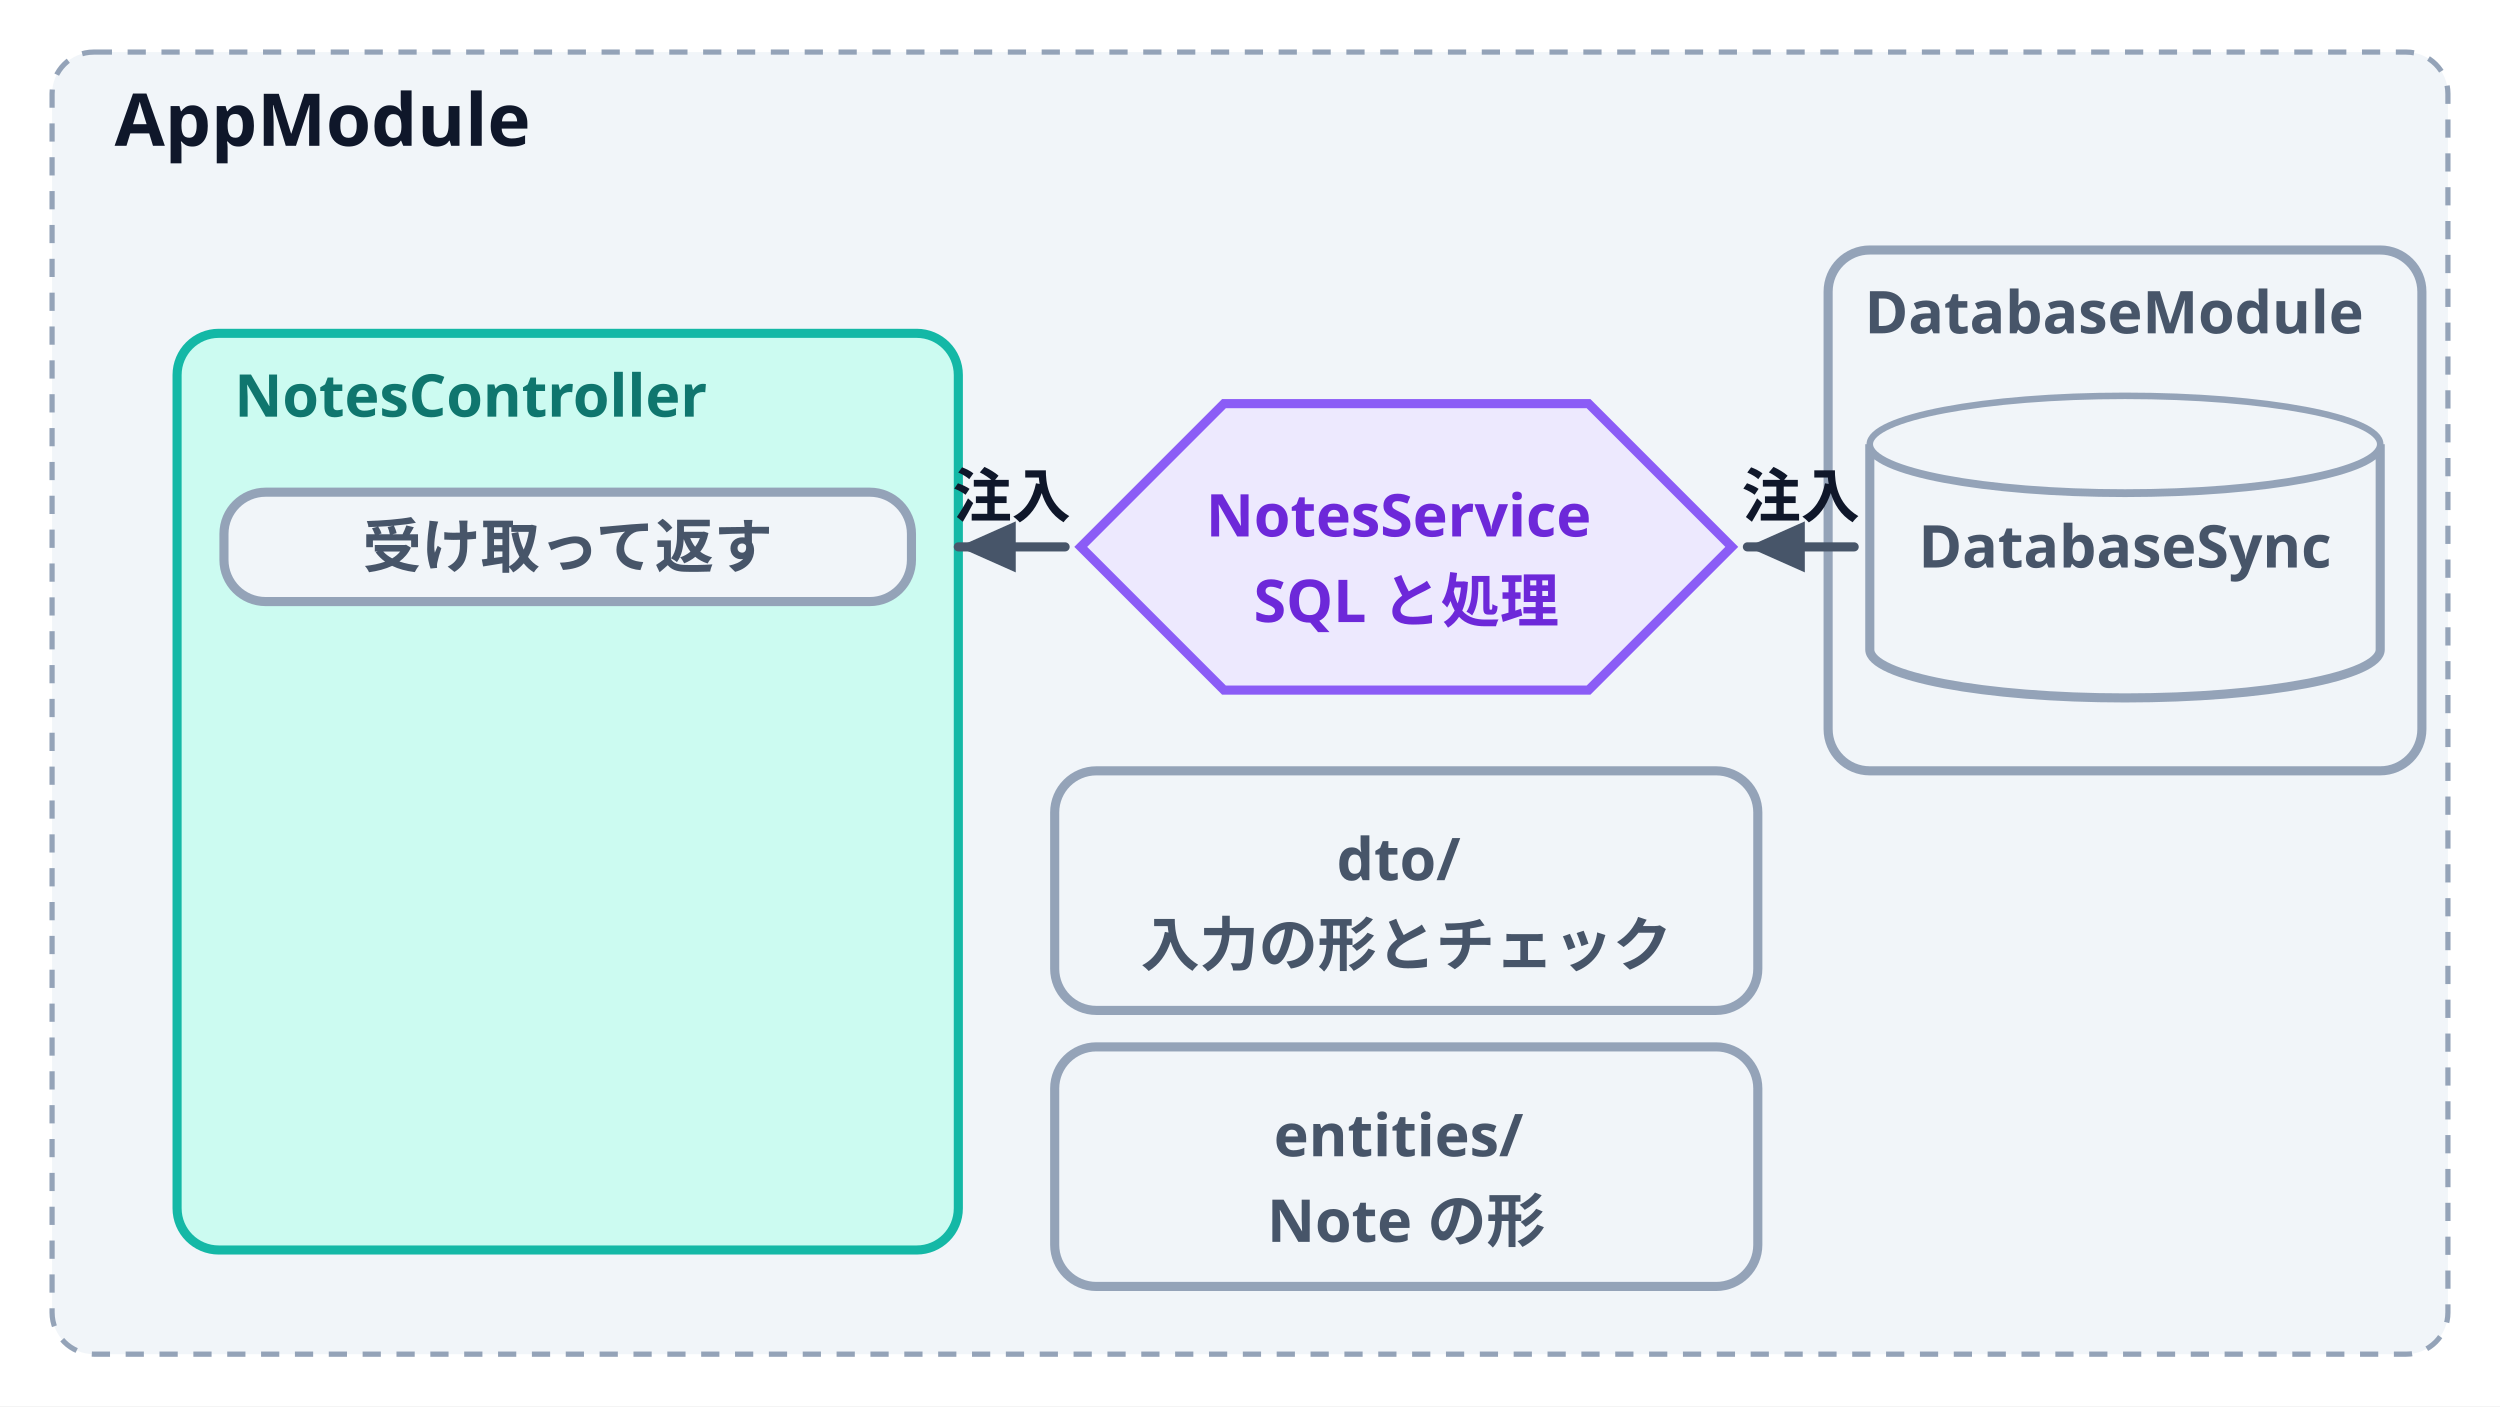
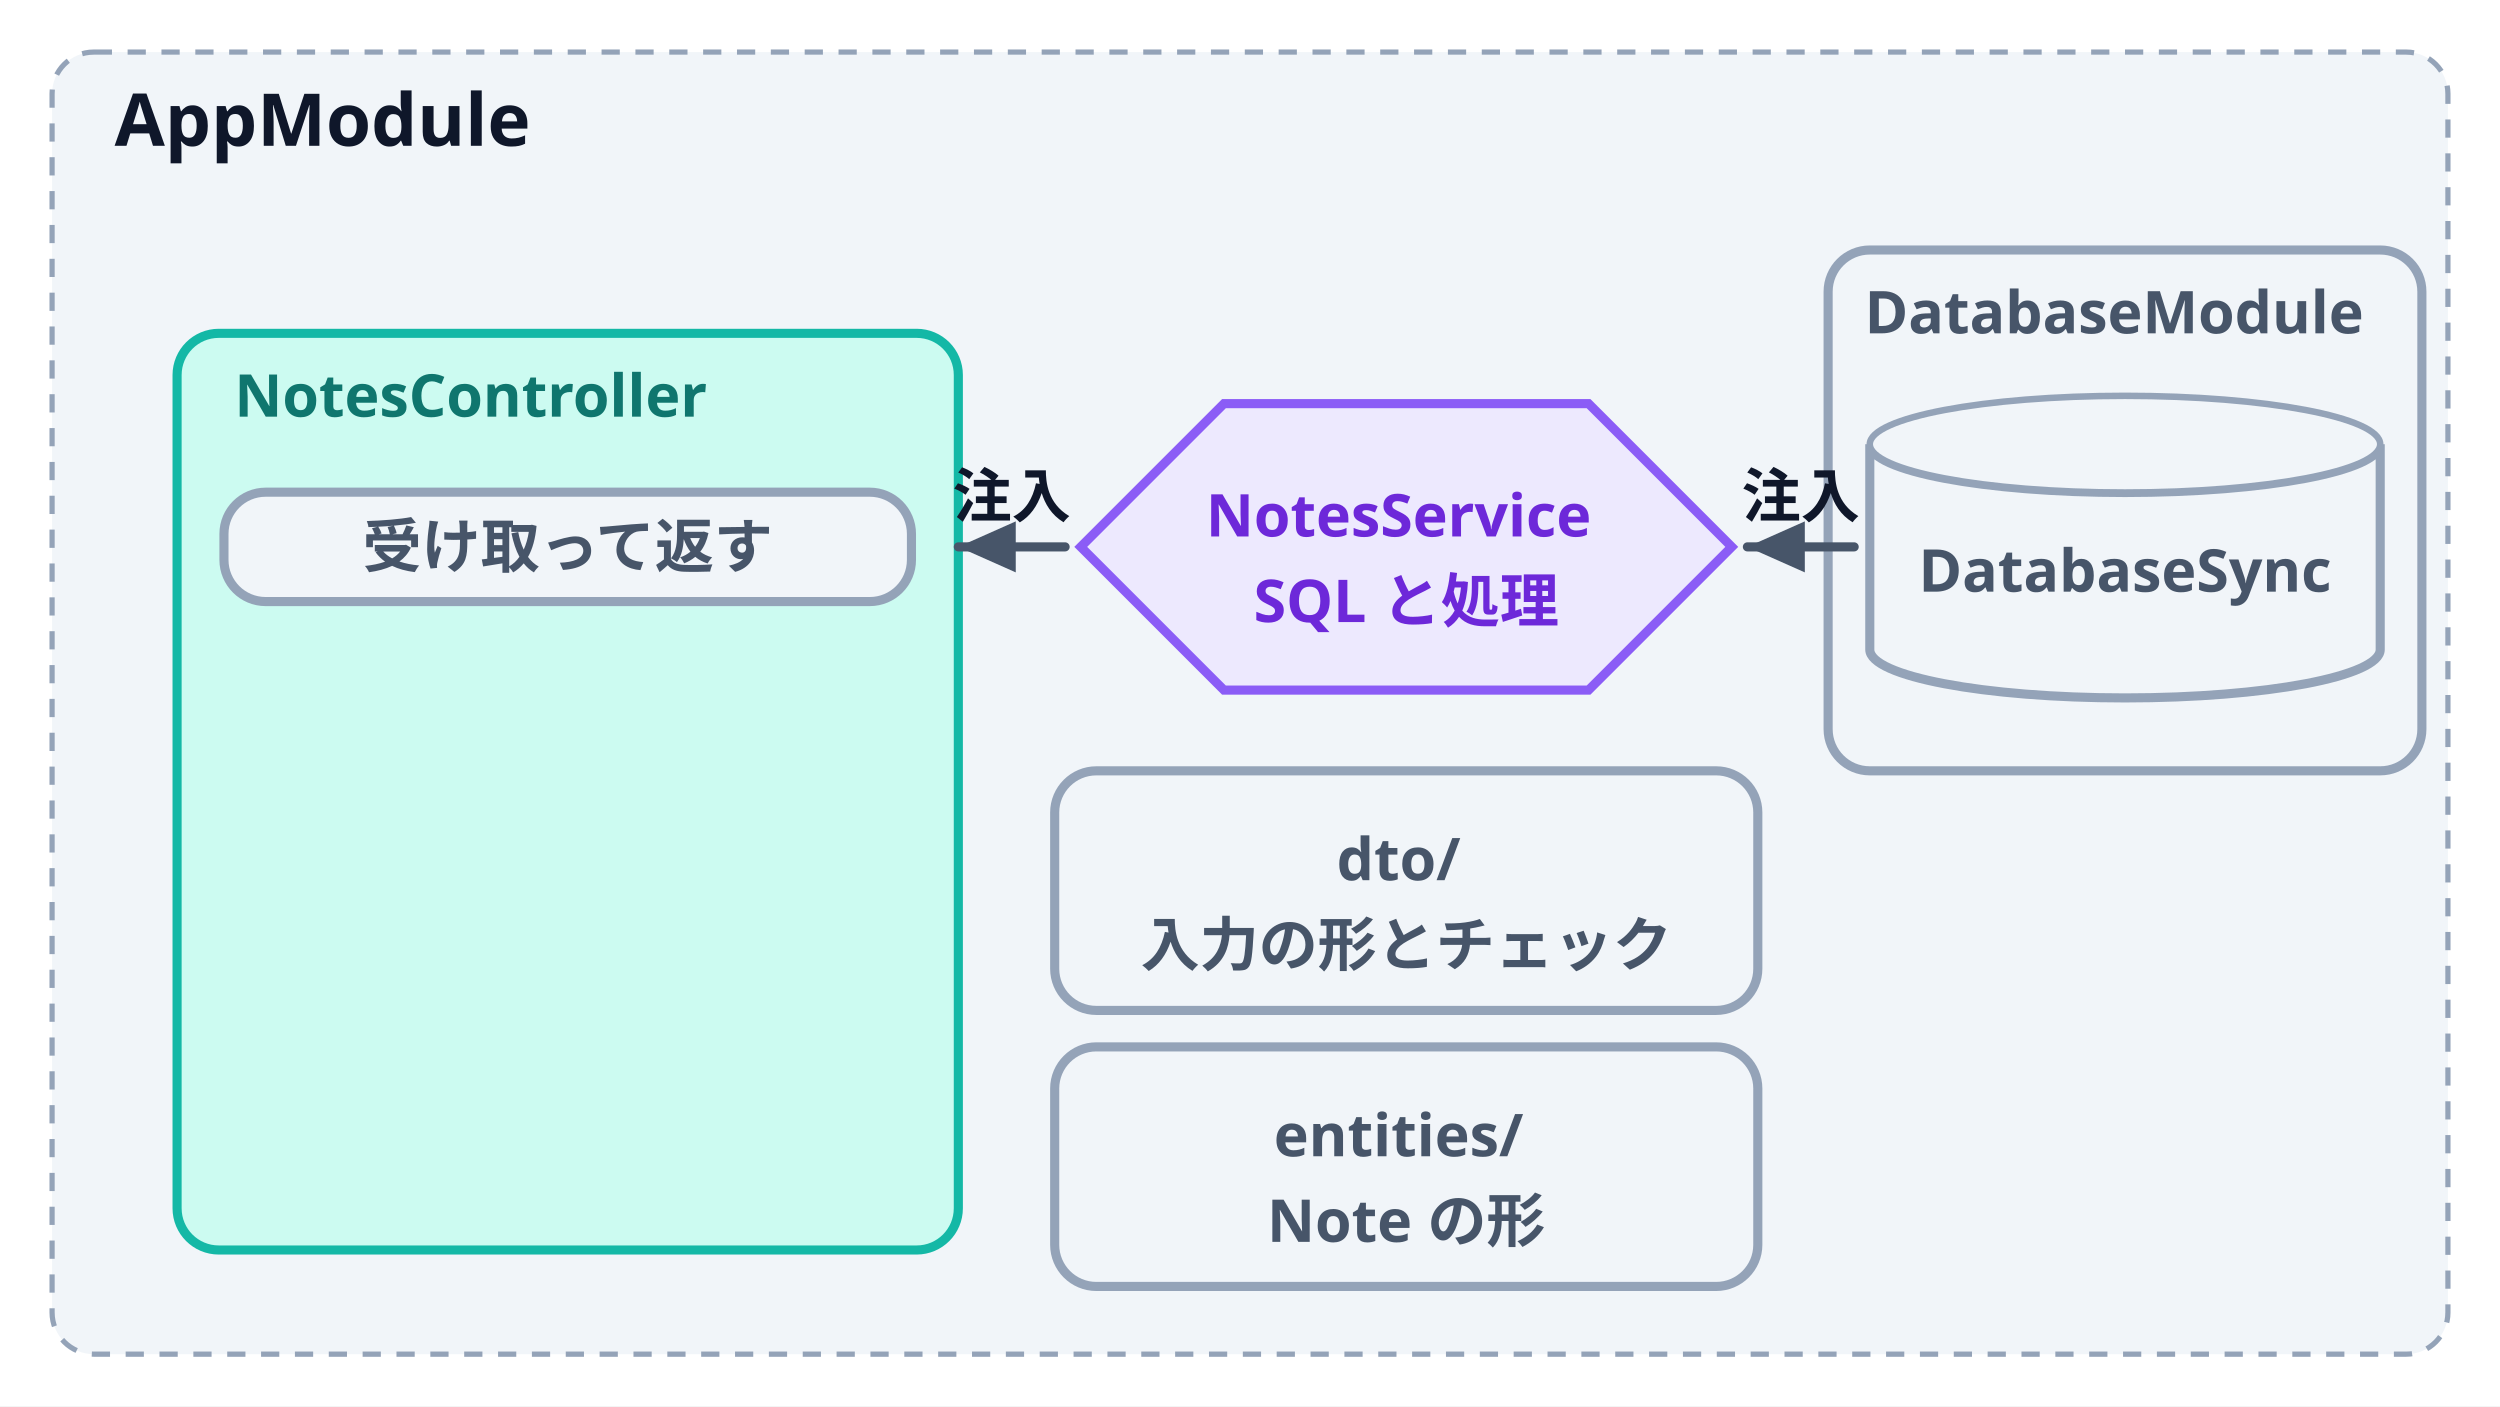
<svg xmlns="http://www.w3.org/2000/svg" width="960" height="540" viewBox="0 0 960 540" font-family="'Hiragino Sans','Noto Sans JP','Yu Gothic','Segoe UI',sans-serif">
  <defs>
    <marker id="aR" viewBox="0 0 10 10" refX="9" refY="5" markerWidth="7" markerHeight="7" orient="auto-start-reverse">
      <path d="M0 1 L9 5 L0 9 z" fill="#475569" />
    </marker>
    <marker id="aRsub" viewBox="0 0 10 10" refX="9" refY="5" markerWidth="7" markerHeight="7" orient="auto-start-reverse">
      <path d="M0 1 L9 5 L0 9 z" fill="#94a3b8" />
    </marker>
  </defs>
  <rect x="0" y="0" width="960" height="540" fill="#ffffff" />
  <rect x="20" y="20" width="920" height="500" rx="16" fill="#f1f5f9" stroke="#94a3b8" stroke-width="2.0" stroke-dasharray="7 6" />
  <text x="44" y="56" text-anchor="start" font-size="28.0" fill="#0f172a" font-weight="700">AppModule</text>
  <rect x="68" y="128" width="300" height="352" rx="16" fill="#ccfbf1" stroke="#14b8a6" stroke-width="3.5" />
  <text x="90" y="160" text-anchor="start" font-size="22.667" fill="#0f766e" font-weight="600">NotesController</text>
  <rect x="86" y="189" width="264" height="42" rx="16" fill="#f1f5f9" stroke="#94a3b8" stroke-width="3.5" />
  <text x="218" y="217.933" text-anchor="middle" font-size="22.667" fill="#475569" font-weight="600">受け取って返す</text>
  <rect x="702" y="96" width="228" height="200" rx="16" fill="#f1f5f9" stroke="#94a3b8" stroke-width="3.5" />
  <text x="716" y="128" text-anchor="start" font-size="22.667" fill="#475569" font-weight="600">DatabaseModule</text>
  <path d="M718.0 170.56 A98.0 18.56 0 0 0 914.0 170.56 L914.0 249.44 A98.0 18.56 0 0 1 718.0 249.44 Z" fill="#f1f5f9" stroke="#94a3b8" stroke-width="3.5" />
  <ellipse cx="816.0" cy="170.56" rx="98.0" ry="18.56" fill="#f1f5f9" stroke="#94a3b8" stroke-width="2.5" />
-   <text x="816" y="217.933" text-anchor="middle" font-size="22.667" fill="#475569" font-weight="600">DatabaseSync</text>
+   <text x="816" y="227.213" text-anchor="middle" font-size="22.667" fill="#475569" font-weight="600">DatabaseSync</text>
  <polygon points="470,155 610,155 665,210 610,265 470,265 415,210" fill="#ede9fe" stroke="#8b5cf6" stroke-width="3.5" />
  <text x="540" y="206" text-anchor="middle" font-size="22.667" fill="#6d28d9" font-weight="600">
    <tspan x="540" dy="0">NotesService</tspan>
    <tspan x="540" dy="32.867">SQL と処理</tspan>
  </text>
  <rect x="405" y="296" width="270" height="92" rx="16" fill="#f1f5f9" stroke="#94a3b8" stroke-width="3.5" />
  <text x="540" y="338" text-anchor="middle" font-size="22.667" fill="#475569" font-weight="600">
    <tspan x="540" dy="0">dto/</tspan>
    <tspan x="540" dy="32.867">入力の形とチェック</tspan>
  </text>
  <rect x="405" y="402" width="270" height="92" rx="16" fill="#f1f5f9" stroke="#94a3b8" stroke-width="3.5" />
  <text x="540" y="444" text-anchor="middle" font-size="22.667" fill="#475569" font-weight="600">
    <tspan x="540" dy="0">entities/</tspan>
    <tspan x="540" dy="32.867">Note の形</tspan>
  </text>
  <path d="M712.00 210.00 L671.00 210.00" fill="none" stroke="#475569" stroke-width="3.5" stroke-linecap="round" stroke-linejoin="round" marker-end="url(#aR)" />
  <text x="691.5" y="198.6" text-anchor="middle" font-size="22.667" fill="#0f172a" font-weight="600">注入</text>
  <path d="M409.00 210.00 L368.00 210.00" fill="none" stroke="#475569" stroke-width="3.5" stroke-linecap="round" stroke-linejoin="round" marker-end="url(#aR)" />
  <text x="388.5" y="198.6" text-anchor="middle" font-size="22.667" fill="#0f172a" font-weight="600">注入</text>
</svg>
